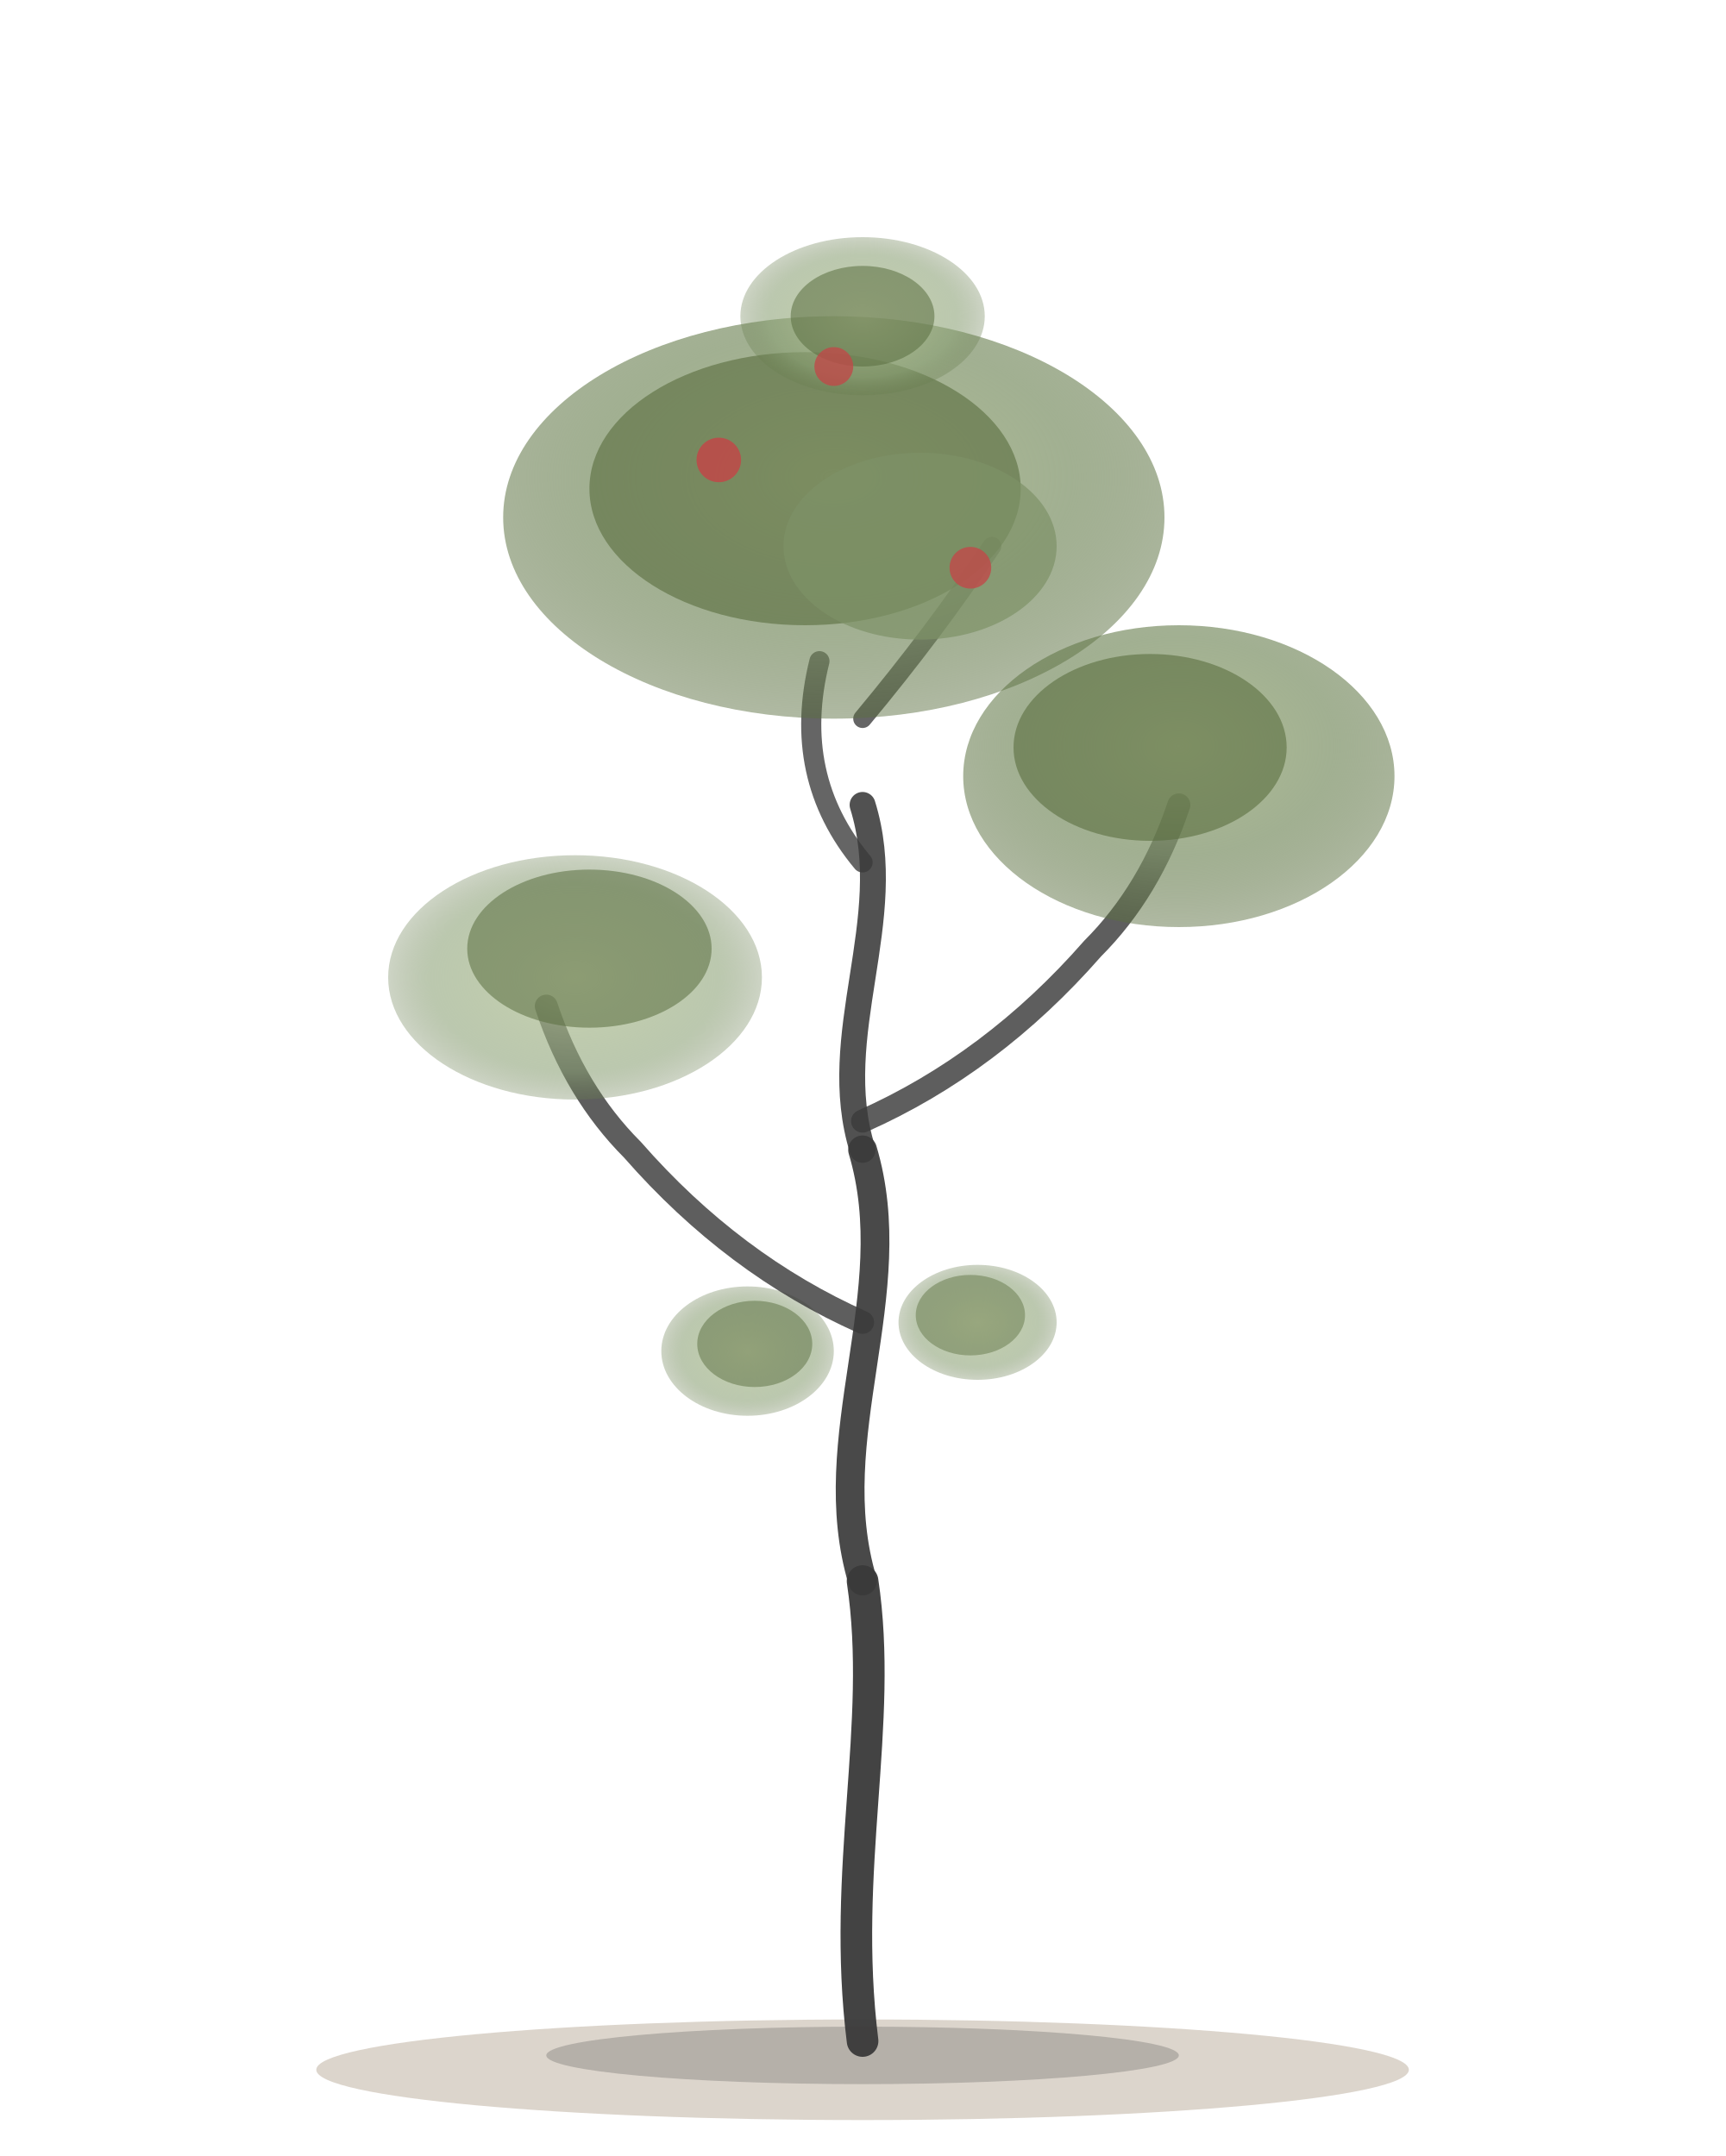
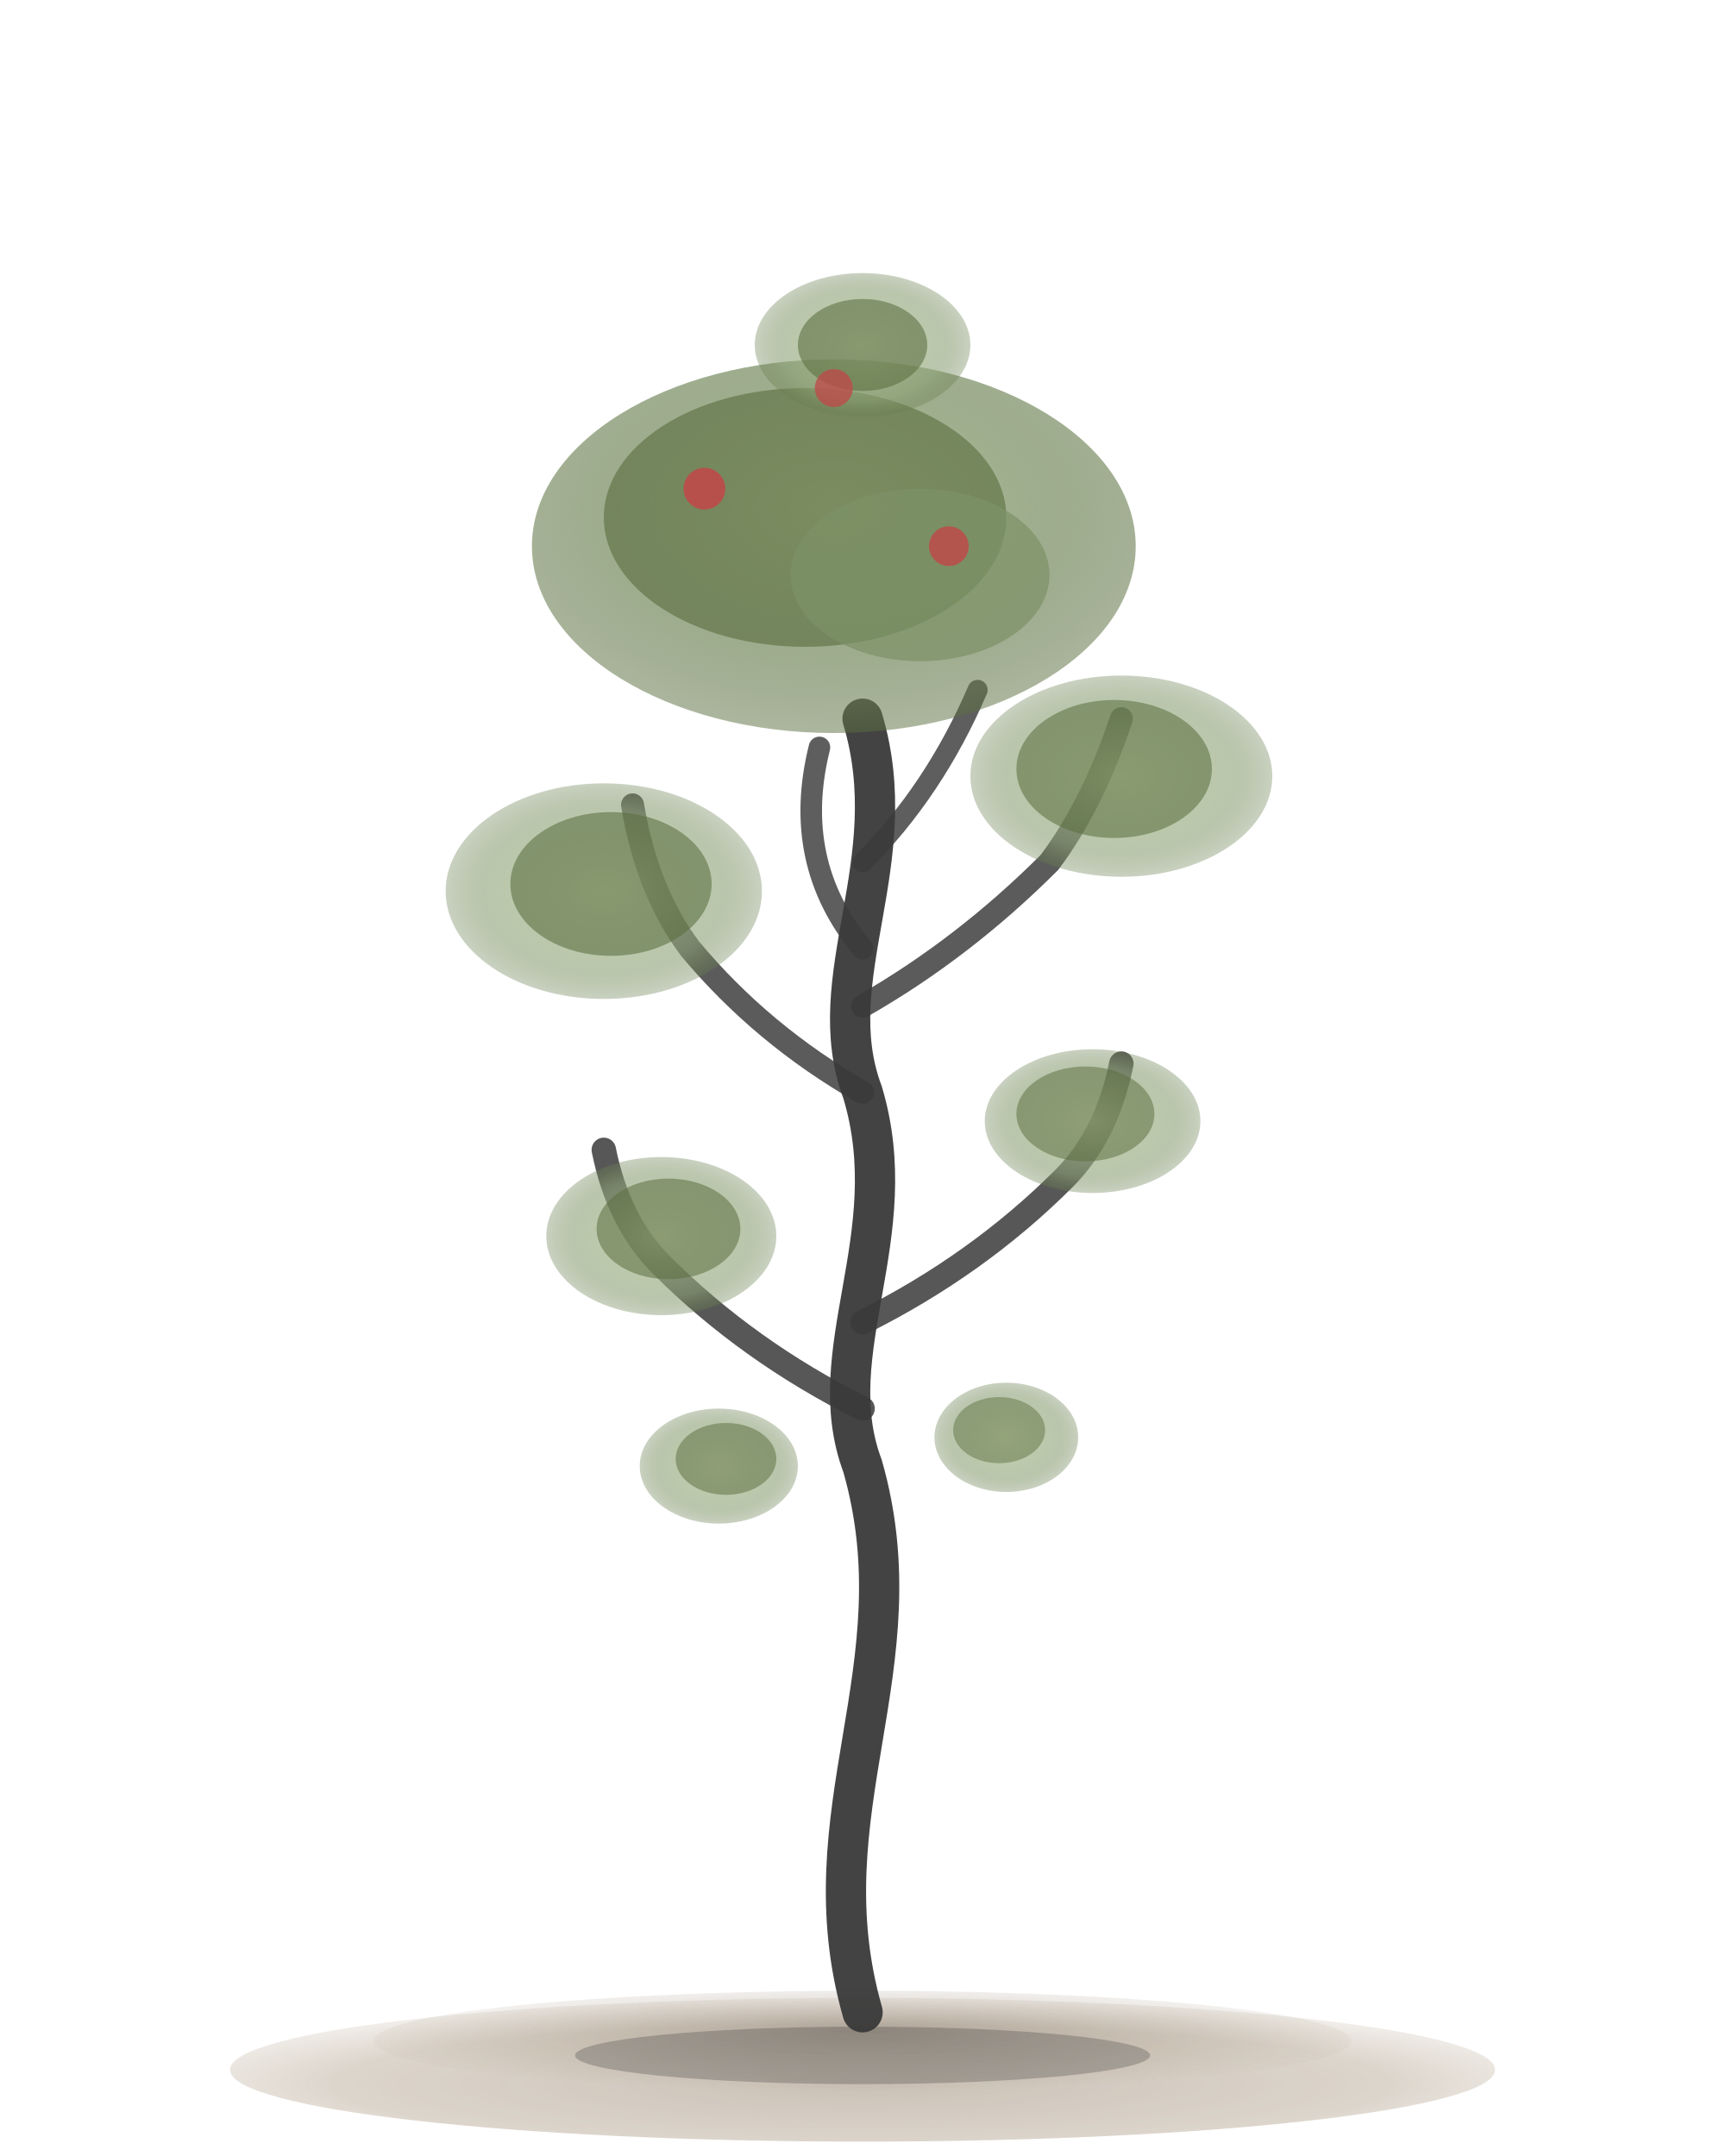
<svg xmlns="http://www.w3.org/2000/svg" viewBox="0 0 120 150" width="120" height="150">
  <defs>
    <radialGradient id="leafCloud" cx="50%" cy="40%" r="60%">
-       <stop offset="0%" stop-color="#a8b78a" stop-opacity="0.88" />
-       <stop offset="60%" stop-color="#7d9167" stop-opacity="0.72" />
-       <stop offset="100%" stop-color="#5a6e3f" stop-opacity="0.48" />
+       <stop offset="0%" stop-color="#a8b78a" stop-opacity="0.9" />
+       <stop offset="60%" stop-color="#7d9167" stop-opacity="0.75" />
+       <stop offset="100%" stop-color="#5a6e3f" stop-opacity="0.5" />
    </radialGradient>
    <radialGradient id="leafCloudSoft" cx="50%" cy="50%" r="55%">
-       <stop offset="0%" stop-color="#bcc99d" stop-opacity="0.78" />
-       <stop offset="70%" stop-color="#8aa074" stop-opacity="0.58" />
-       <stop offset="100%" stop-color="#5a6e3f" stop-opacity="0.22" />
+       <stop offset="0%" stop-color="#bcc99d" stop-opacity="0.8" />
+       <stop offset="70%" stop-color="#8aa074" stop-opacity="0.6" />
+       <stop offset="100%" stop-color="#5a6e3f" stop-opacity="0.25" />
    </radialGradient>
-     <radialGradient id="sproutGlow" cx="50%" cy="30%" r="70%">
-       <stop offset="0%" stop-color="#c2e0a4" stop-opacity="0.7" />
-       <stop offset="100%" stop-color="#7d9167" stop-opacity="0" />
+     <radialGradient id="soilBase" cx="50%" cy="60%" r="70%">
+       <stop offset="0%" stop-color="#7a6348" stop-opacity="0.4" />
+       <stop offset="60%" stop-color="#8b7355" stop-opacity="0.3" />
+       <stop offset="100%" stop-color="#a68c6c" stop-opacity="0" />
+     </radialGradient>
+     <radialGradient id="soilTop" cx="50%" cy="40%" r="60%">
+       <stop offset="0%" stop-color="#5a4a38" stop-opacity="0.35" />
+       <stop offset="100%" stop-color="#8b7355" stop-opacity="0" />
    </radialGradient>
  </defs>
-   <ellipse cx="60" cy="144" rx="38" ry="3.5" fill="#8b7355" opacity="0.3" />
-   <ellipse cx="60" cy="143" rx="22" ry="2" fill="#3a3a3a" opacity="0.24" />
-   <path d="M 60 142 C 58.5 130 61.5 120 60 110" stroke="#3a3a3a" stroke-width="2.2" fill="none" stroke-linecap="round" opacity="0.95" />
-   <path d="M 60 110 C 57 100 63 90 60 80" stroke="#3a3a3a" stroke-width="2" fill="none" stroke-linecap="round" opacity="0.92" />
-   <ellipse cx="52" cy="94" rx="6" ry="4.5" fill="url(#leafCloudSoft)" />
-   <ellipse cx="68" cy="92" rx="5.5" ry="4" fill="url(#leafCloudSoft)" />
-   <ellipse cx="52.5" cy="93.5" rx="4" ry="3" fill="#5a6e3f" opacity="0.5" />
-   <ellipse cx="67.5" cy="91.5" rx="3.8" ry="2.8" fill="#5a6e3f" opacity="0.45" />
-   <path d="M 60 80 C 57.5 72 62.5 64 60 56" stroke="#3a3a3a" stroke-width="1.8" fill="none" stroke-linecap="round" opacity="0.88" />
-   <path d="M 60 92 Q 51 88 44 80 Q 40 76 38 70" stroke="#3a3a3a" stroke-width="1.6" fill="none" stroke-linecap="round" opacity="0.82" />
-   <path d="M 60 78 Q 69 74 76 66 Q 80 62 82 56" stroke="#3a3a3a" stroke-width="1.6" fill="none" stroke-linecap="round" opacity="0.82" />
-   <path d="M 60 60 Q 55 54 57 46" stroke="#3a3a3a" stroke-width="1.4" fill="none" stroke-linecap="round" opacity="0.78" />
-   <path d="M 60 50 Q 65 44 69 38" stroke="#3a3a3a" stroke-width="1.3" fill="none" stroke-linecap="round" opacity="0.78" />
-   <ellipse cx="40" cy="68" rx="13" ry="8.5" fill="url(#leafCloudSoft)" />
-   <ellipse cx="41" cy="66" rx="8.5" ry="5.5" fill="#5a6e3f" opacity="0.55" />
-   <ellipse cx="82" cy="54" rx="15" ry="10.5" fill="url(#leafCloud)" />
-   <ellipse cx="80" cy="52" rx="9.5" ry="6.5" fill="#5a6e3f" opacity="0.6" />
-   <ellipse cx="58" cy="36" rx="23" ry="14" fill="url(#leafCloud)" />
-   <ellipse cx="56" cy="34" rx="15" ry="9.5" fill="#5a6e3f" opacity="0.62" />
-   <ellipse cx="64" cy="38" rx="9.5" ry="6.5" fill="#7d9167" opacity="0.7" />
-   <ellipse cx="60" cy="22" rx="8.5" ry="5.5" fill="url(#leafCloudSoft)" />
-   <ellipse cx="60" cy="22" rx="5" ry="3.5" fill="#5a6e3f" opacity="0.55" />
-   <circle cx="50" cy="32" r="1.55" fill="#c04848" opacity="0.85" />
-   <circle cx="67.5" cy="39.5" r="1.45" fill="#c04848" opacity="0.8" />
-   <circle cx="58" cy="25.5" r="1.35" fill="#c04848" opacity="0.78" />
+   <ellipse cx="60" cy="144" rx="44" ry="5" fill="url(#soilBase)" />
+   <ellipse cx="60" cy="142" rx="34" ry="3.5" fill="url(#soilTop)" />
+   <ellipse cx="60" cy="143" rx="20" ry="2" fill="#3a3a3a" opacity="0.28" />
+   <path d="M 60 140 C 56 126 64 116 60 102 C 57 94 63 86 60 76 C 57 68 63 60 60 50" stroke="#3a3a3a" stroke-width="2.8" fill="none" stroke-linecap="round" stroke-linejoin="round" opacity="0.95" />
+   <ellipse cx="50" cy="102" rx="5.5" ry="4" fill="url(#leafCloudSoft)" />
+   <ellipse cx="70" cy="100" rx="5" ry="3.8" fill="url(#leafCloudSoft)" />
+   <ellipse cx="50.5" cy="101.5" rx="3.5" ry="2.5" fill="#5a6e3f" opacity="0.52" />
+   <ellipse cx="69.5" cy="99.5" rx="3.2" ry="2.3" fill="#5a6e3f" opacity="0.48" />
+   <path d="M 60 98 Q 52 94 46 88 Q 43 85 42 80" stroke="#3a3a3a" stroke-width="1.7" fill="none" stroke-linecap="round" opacity="0.85" />
+   <path d="M 60 92 Q 68 88 74 82 Q 77 79 78 74" stroke="#3a3a3a" stroke-width="1.7" fill="none" stroke-linecap="round" opacity="0.85" />
+   <ellipse cx="46" cy="86" rx="8" ry="5.5" fill="url(#leafCloudSoft)" />
+   <ellipse cx="76" cy="78" rx="7.5" ry="5" fill="url(#leafCloudSoft)" />
+   <ellipse cx="46.5" cy="85.5" rx="5" ry="3.5" fill="#5a6e3f" opacity="0.55" />
+   <ellipse cx="75.5" cy="77.5" rx="4.8" ry="3.3" fill="#5a6e3f" opacity="0.52" />
+   <path d="M 60 66 Q 55 60 57 52" stroke="#3a3a3a" stroke-width="1.5" fill="none" stroke-linecap="round" opacity="0.82" />
+   <path d="M 60 60 Q 65 55 68 48" stroke="#3a3a3a" stroke-width="1.4" fill="none" stroke-linecap="round" opacity="0.82" />
+   <path d="M 60 76 Q 53 72 48 66 Q 45 62 44 56" stroke="#3a3a3a" stroke-width="1.6" fill="none" stroke-linecap="round" opacity="0.83" />
+   <path d="M 60 70 Q 67 66 73 60 Q 76 56 78 50" stroke="#3a3a3a" stroke-width="1.6" fill="none" stroke-linecap="round" opacity="0.83" />
+   <ellipse cx="42" cy="62" rx="11" ry="7.5" fill="url(#leafCloudSoft)" />
+   <ellipse cx="78" cy="54" rx="10.5" ry="7" fill="url(#leafCloudSoft)" />
+   <ellipse cx="42.5" cy="61.5" rx="7" ry="5" fill="#5a6e3f" opacity="0.58" />
+   <ellipse cx="77.5" cy="53.5" rx="6.8" ry="4.8" fill="#5a6e3f" opacity="0.56" />
+   <ellipse cx="58" cy="38" rx="21" ry="13" fill="url(#leafCloud)" />
+   <ellipse cx="56" cy="36" rx="14" ry="9" fill="#5a6e3f" opacity="0.62" />
+   <ellipse cx="64" cy="40" rx="9" ry="6" fill="#7d9167" opacity="0.72" />
+   <ellipse cx="60" cy="24" rx="7.5" ry="5" fill="url(#leafCloudSoft)" />
+   <ellipse cx="60" cy="24" rx="4.5" ry="3.2" fill="#5a6e3f" opacity="0.58" />
+   <circle cx="49" cy="34" r="1.45" fill="#c04848" opacity="0.88" />
+   <circle cx="66" cy="38" r="1.38" fill="#c04848" opacity="0.82" />
+   <circle cx="58" cy="27" r="1.32" fill="#c04848" opacity="0.76" />
</svg>
